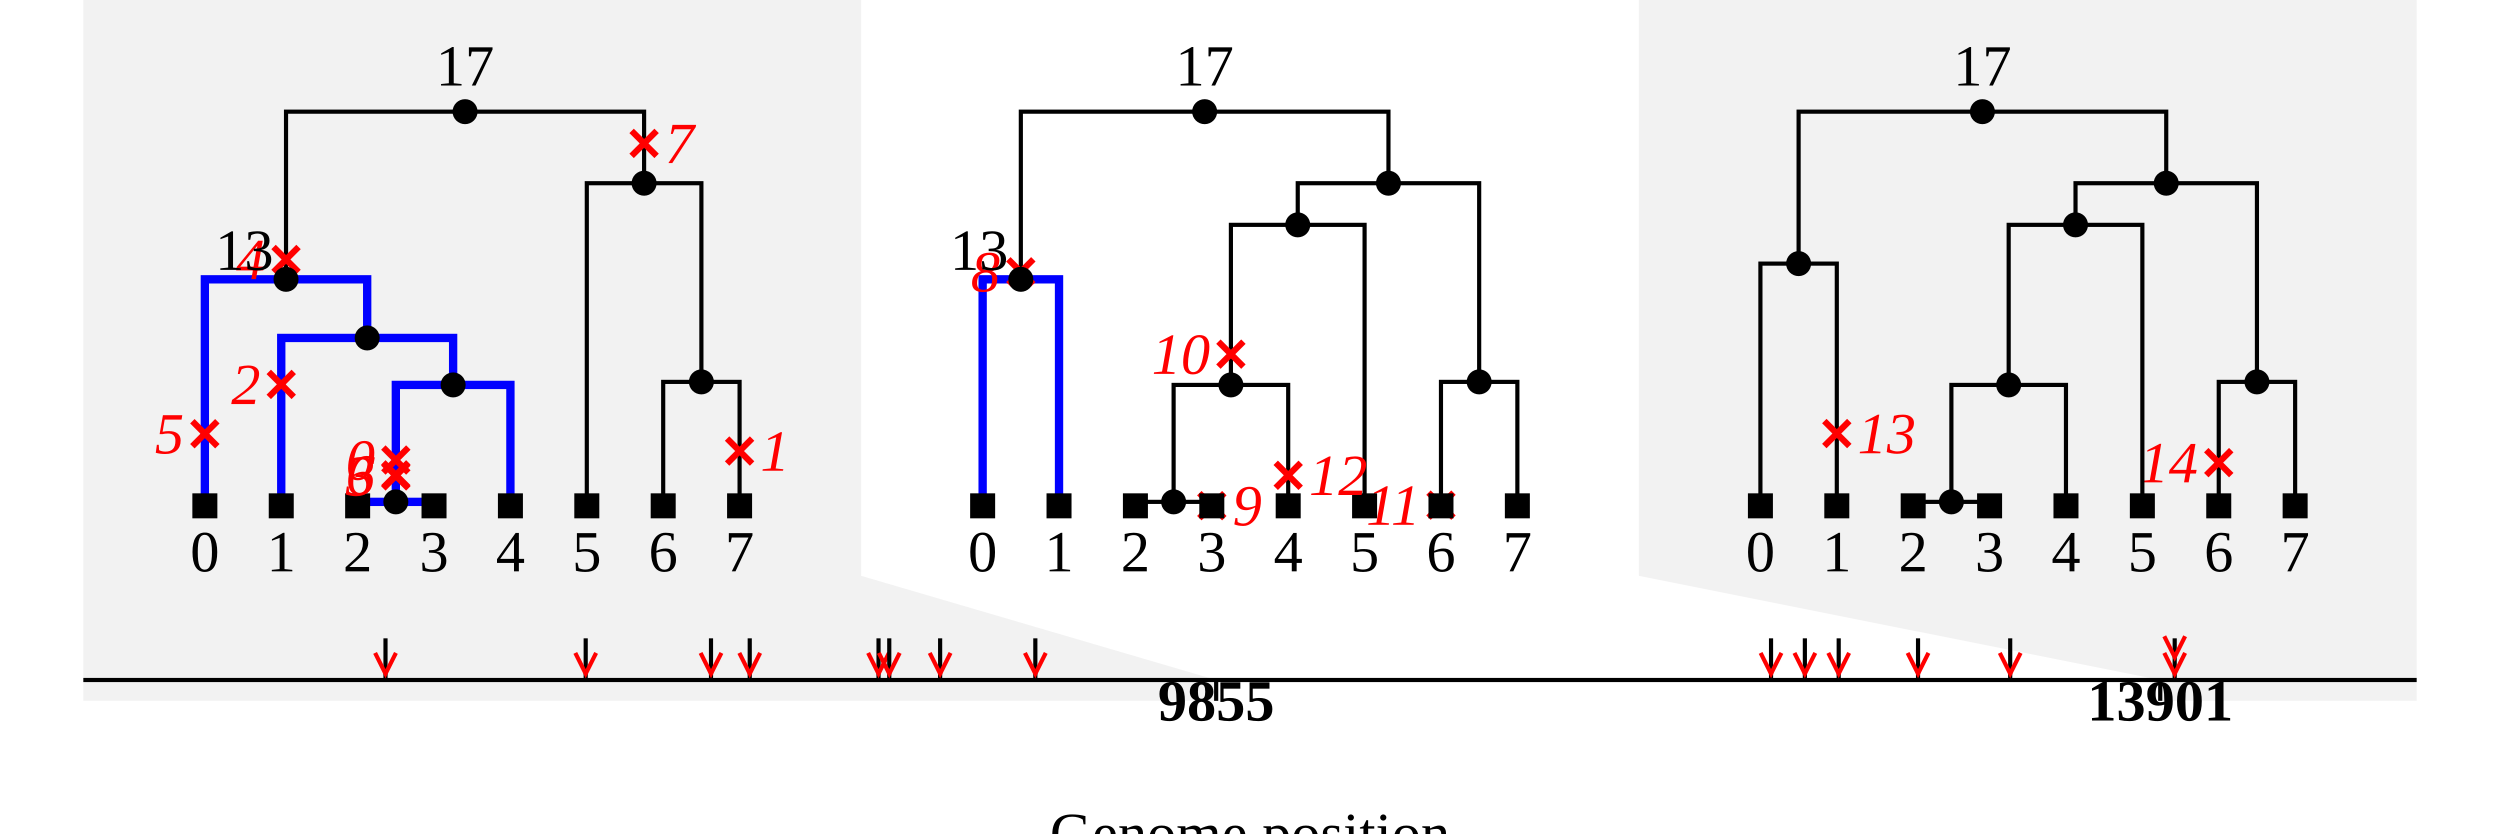
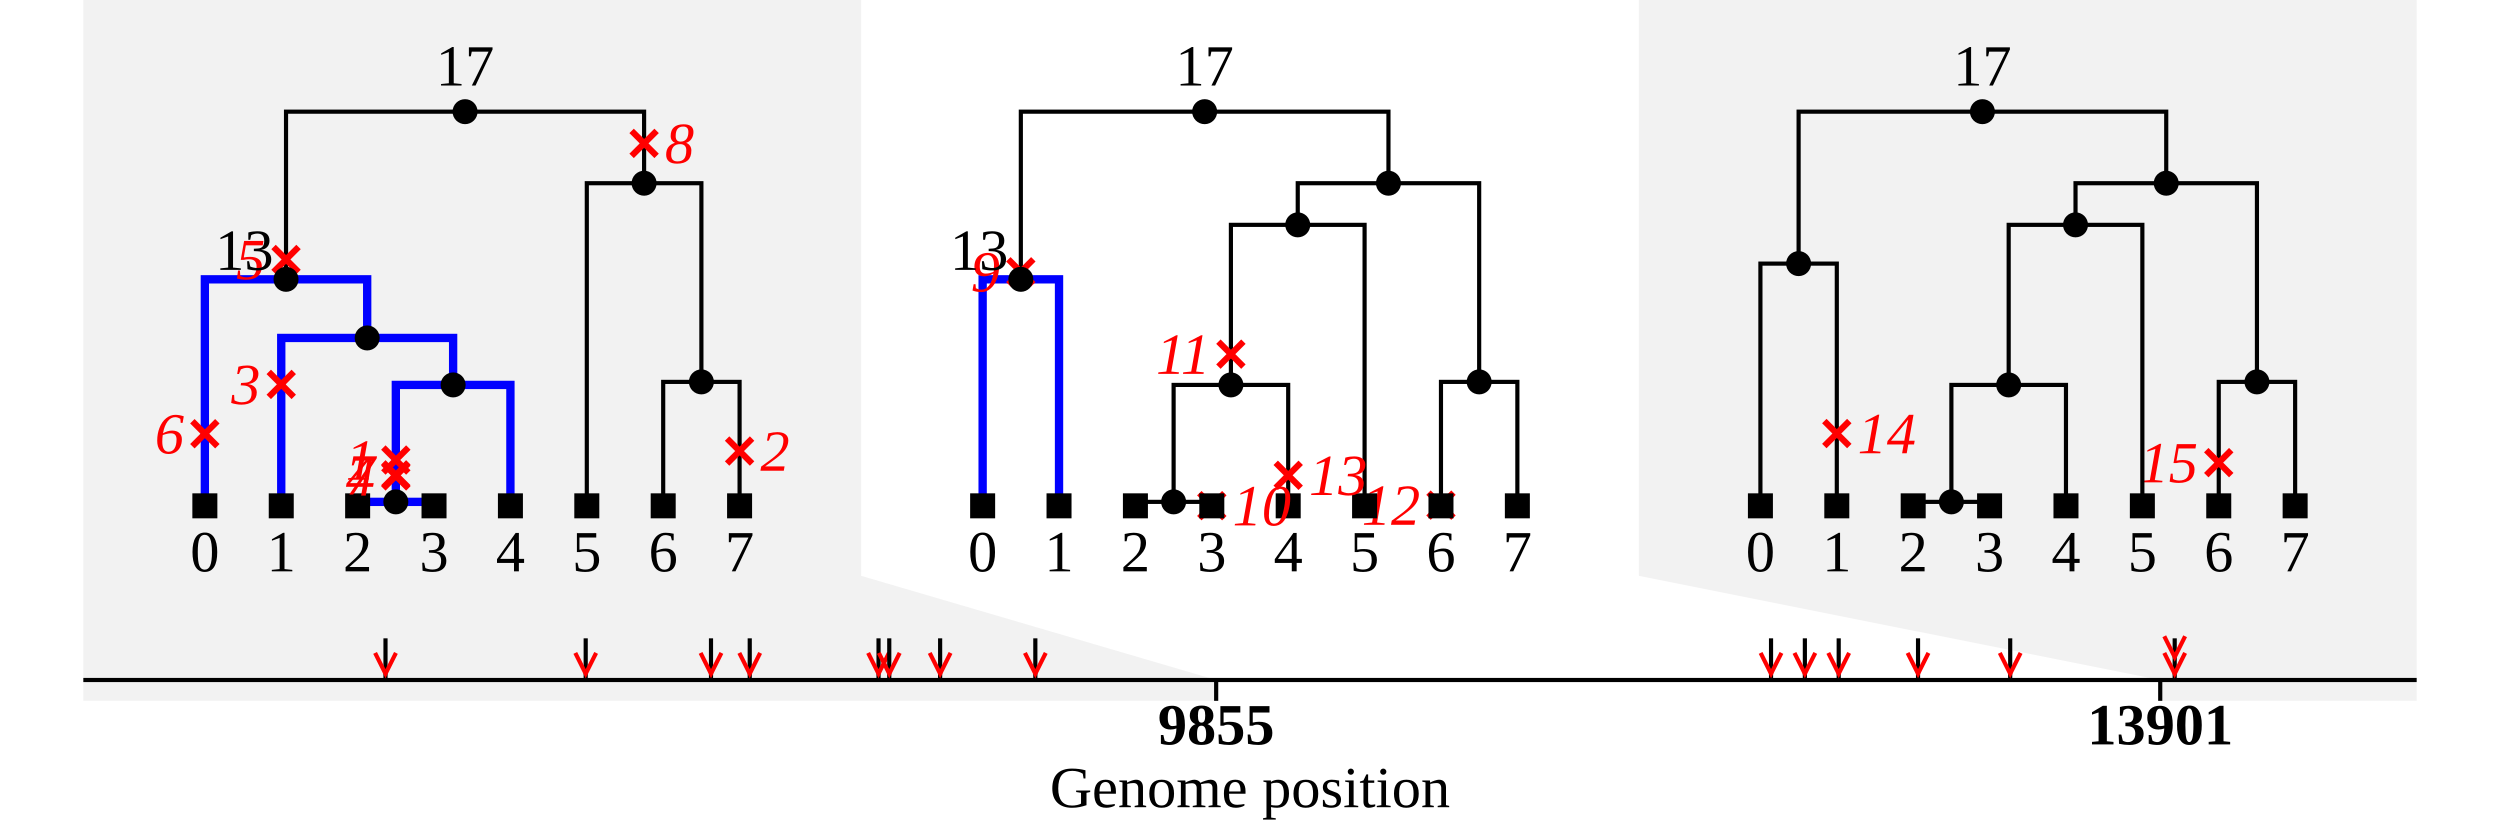
<svg xmlns="http://www.w3.org/2000/svg" baseProfile="full" height="200" version="1.1" width="600">
  <defs>
-     <style type="text/css">.background path {fill: #808080; fill-opacity:0}.background path:nth-child(odd) {fill-opacity:.1}.axes {font-size: 14px}.x-axis .tick .lab {font-weight: bold}.axes, .tree {font-size: 14px; text-anchor:middle}.y-axis line.grid {stroke: #FAFAFA}.y-axis &gt; .lab text {transform: translateX(0.8em) rotate(-90deg)}.x-axis .tick g {transform: translateY(0.9em)}.x-axis &gt; .lab text {transform: translateY(-0.8em)}.axes line, .edge {stroke:black; fill:none}.node &gt; .sym {fill: black; stroke: none}.site &gt; .sym {stroke: black}.mut text {fill: red; font-style: italic}.mut.extra text {fill: hotpink}.mut line {fill: none; stroke: none}.mut .sym {fill: none; stroke: red}.mut.extra .sym {stroke: hotpink}.node .mut .sym {stroke-width: 1.5px}.tree text, .tree-sequence text {dominant-baseline: central}.plotbox .lab.lft {text-anchor: end}.plotbox .lab.rgt {text-anchor: start}.n13 .node .edge {stroke: blue; stroke-width: 2px}</style>
+     <style type="text/css">.background path {fill: #808080; fill-opacity: 0}.background path:nth-child(odd) {fill-opacity: .1}.axes {font-size: 14px}.x-axis .tick .lab {font-weight: bold; dominant-baseline: hanging}.axes, .tree {font-size: 14px; text-anchor: middle}.axes line, .edge {stroke: black; fill: none}.y-axis .grid {stroke: #FAFAFA}.node &gt; .sym {fill: black; stroke: none}.site &gt; .sym {stroke: black}.mut text {fill: red; font-style: italic}.mut.extra text {fill: hotpink}.mut line {fill: none; stroke: none}.mut .sym {fill: none; stroke: red}.mut.extra .sym {stroke: hotpink}.node .mut .sym {stroke-width: 1.5px}.tree text, .tree-sequence text {dominant-baseline: central}.plotbox .lab.lft {text-anchor: end}.plotbox .lab.rgt {text-anchor: start}.n13 .node .edge {stroke: blue; stroke-width: 2px}</style>
  </defs>
  <g class="tree-sequence">
    <g class="background">
      <path d="M20,0 l186.667,0 l0,138.2 l85.213,25 l0,5 l-271.88,0 l0,-5 l0,-25 l0,-138.2z" />
      <path d="M206.667,0 l186.667,0 l0,138.2 l125.123,25 l0,5 l-226.576,0 l0,-5 l-85.213,-25 l0,-138.2z" />
      <path d="M393.333,0 l186.667,0 l0,138.2 l0,25 l0,5 l-61.544,0 l0,-5 l-125.123,-25 l0,-138.2z" />
    </g>
    <g class="axes">
      <g class="x-axis">
-         <g class="lab" transform="translate(300,200)">
-           <text text-anchor="middle">Genome position</text>
+         <g transform="translate(300,200)">
+           <text class="lab" text-anchor="middle" transform="translate(0 -11)">Genome position</text>
        </g>
        <line x1="20" x2="580" y1="163.2" y2="163.2" />
-         <g class="tick" transform="translate(291.88 163.2)">
-           <line x1="0" x2="0" y1="0" y2="5" />
-           <g class="lab" transform="translate(0,5)">
-             <text>9855</text>
-           </g>
-         </g>
-         <g class="tick" transform="translate(518.456 163.2)">
-           <line x1="0" x2="0" y1="0" y2="5" />
-           <g class="lab" transform="translate(0,5)">
-             <text>13901</text>
-           </g>
-         </g>
-         <g class="site s0" transform="translate(92.52 163.2)">
-           <line class="sym" x1="0" x2="0" y1="0" y2="-10" />
-           <g class="mut m0">
-             <polyline class="sym" points="2.5,-6.5 0,-1.5 -2.5,-6.5" />
-           </g>
-         </g>
-         <g class="site s1" transform="translate(140.568 163.2)">
+         <g class="ticks">
+           <g class="tick" transform="translate(291.88 163.2)">
+             <line x1="0" x2="0" y1="0" y2="5" />
+             <g transform="translate(0,6)">
+               <text class="lab">9855</text>
+             </g>
+           </g>
+           <g class="tick" transform="translate(518.456 163.2)">
+             <line x1="0" x2="0" y1="0" y2="5" />
+             <g transform="translate(0,6)">
+               <text class="lab">13901</text>
+             </g>
+           </g>
+         </g>
+         <g class="site s1" transform="translate(92.52 163.2)">
          <line class="sym" x1="0" x2="0" y1="0" y2="-10" />
          <g class="mut m1">
            <polyline class="sym" points="2.5,-6.5 0,-1.5 -2.5,-6.5" />
          </g>
        </g>
-         <g class="site s2" transform="translate(170.64 163.2)">
+         <g class="site s2" transform="translate(140.568 163.2)">
          <line class="sym" x1="0" x2="0" y1="0" y2="-10" />
          <g class="mut m2">
            <polyline class="sym" points="2.5,-6.5 0,-1.5 -2.5,-6.5" />
          </g>
        </g>
-         <g class="site s3" transform="translate(179.936 163.2)">
+         <g class="site s3" transform="translate(170.64 163.2)">
          <line class="sym" x1="0" x2="0" y1="0" y2="-10" />
          <g class="mut m3">
            <polyline class="sym" points="2.5,-6.5 0,-1.5 -2.5,-6.5" />
          </g>
        </g>
-         <g class="site s4" transform="translate(210.848 163.2)">
+         <g class="site s4" transform="translate(179.936 163.2)">
          <line class="sym" x1="0" x2="0" y1="0" y2="-10" />
          <g class="mut m4">
            <polyline class="sym" points="2.5,-6.5 0,-1.5 -2.5,-6.5" />
          </g>
        </g>
-         <g class="site s5" transform="translate(213.424 163.2)">
+         <g class="site s5" transform="translate(210.848 163.2)">
          <line class="sym" x1="0" x2="0" y1="0" y2="-10" />
          <g class="mut m5">
            <polyline class="sym" points="2.5,-6.5 0,-1.5 -2.5,-6.5" />
          </g>
        </g>
-         <g class="site s6" transform="translate(225.632 163.2)">
+         <g class="site s6" transform="translate(213.424 163.2)">
          <line class="sym" x1="0" x2="0" y1="0" y2="-10" />
          <g class="mut m6">
            <polyline class="sym" points="2.5,-6.5 0,-1.5 -2.5,-6.5" />
          </g>
        </g>
-         <g class="site s7" transform="translate(248.48 163.2)">
+         <g class="site s7" transform="translate(225.632 163.2)">
          <line class="sym" x1="0" x2="0" y1="0" y2="-10" />
          <g class="mut m7">
            <polyline class="sym" points="2.5,-6.5 0,-1.5 -2.5,-6.5" />
          </g>
        </g>
-         <g class="site s8" transform="translate(425.048 163.2)">
+         <g class="site s8" transform="translate(248.48 163.2)">
          <line class="sym" x1="0" x2="0" y1="0" y2="-10" />
          <g class="mut m8">
            <polyline class="sym" points="2.5,-6.5 0,-1.5 -2.5,-6.5" />
          </g>
        </g>
-         <g class="site s9" transform="translate(433.168 163.2)">
+         <g class="site s9" transform="translate(425.048 163.2)">
          <line class="sym" x1="0" x2="0" y1="0" y2="-10" />
          <g class="mut m9">
            <polyline class="sym" points="2.5,-6.5 0,-1.5 -2.5,-6.5" />
          </g>
        </g>
-         <g class="site s10" transform="translate(441.288 163.2)">
+         <g class="site s10" transform="translate(433.168 163.2)">
          <line class="sym" x1="0" x2="0" y1="0" y2="-10" />
          <g class="mut m10">
            <polyline class="sym" points="2.5,-6.5 0,-1.5 -2.5,-6.5" />
          </g>
        </g>
-         <g class="site s11" transform="translate(460.328 163.2)">
+         <g class="site s11" transform="translate(441.288 163.2)">
          <line class="sym" x1="0" x2="0" y1="0" y2="-10" />
          <g class="mut m11">
            <polyline class="sym" points="2.5,-6.5 0,-1.5 -2.5,-6.5" />
          </g>
        </g>
-         <g class="site s12" transform="translate(482.448 163.2)">
+         <g class="site s12" transform="translate(460.328 163.2)">
          <line class="sym" x1="0" x2="0" y1="0" y2="-10" />
          <g class="mut m12">
            <polyline class="sym" points="2.5,-6.5 0,-1.5 -2.5,-6.5" />
          </g>
        </g>
-         <g class="site s13" transform="translate(521.928 163.2)">
-           <line class="sym" x1="0" x2="0" y1="0" y2="-10" />
+         <g class="site s13" transform="translate(482.448 163.2)">
+           <line class="sym" x1="0" x2="0" y1="0" y2="-10" />
+           <g class="mut m13">
+             <polyline class="sym" points="2.5,-6.5 0,-1.5 -2.5,-6.5" />
+           </g>
+         </g>
+         <g class="site s14" transform="translate(521.928 163.2)">
+           <line class="sym" x1="0" x2="0" y1="0" y2="-10" />
+           <g class="mut m15">
+             <polyline class="sym" points="2.5,-6.5 0,-1.5 -2.5,-6.5" />
+           </g>
          <g class="mut m14">
-             <polyline class="sym" points="2.5,-6.5 0,-1.5 -2.5,-6.5" />
-           </g>
-           <g class="mut m13">
            <polyline class="sym" points="2.5,-10.5 0,-5.5 -2.5,-10.5" />
          </g>
        </g>
      </g>
    </g>
    <g class="plotbox trees">
-       <g class="tree t1" transform="translate(20 0)">
+       <g class="tree t0" transform="translate(20 0)">
        <g class="plotbox">
-           <g class="node n17 p3 root" transform="translate(91.6146 26.8)">
-             <g class="a17 m4 node n13 p3 s4" transform="translate(-42.9687 40.2375)">
-               <g class="a13 i0 leaf m5 node n0 p0 s5 sample" transform="translate(-19.4792 54.3625)">
+           <g class="c2 node n17 p3 root" transform="translate(91.6146 26.8)">
+             <g class="a17 c2 m5 node n13 p3 s5" transform="translate(-42.9687 40.2375)">
+               <g class="a13 i0 leaf m6 node n0 p0 s6 sample" transform="translate(-19.4792 54.3625)">
                <path class="edge" d="M 0 0 V -54.362 H 19.479" />
-                 <g class="mut m5 s5" transform="translate(0 -17.3034)">
+                 <g class="mut m6 s6" transform="translate(0 -17.3034)">
                  <line x1="0" x2="0" y1="0" y2="17.303" />
                  <path class="sym" d="M -3,-3 l 6,6 M -3,3 l 6,-6" />
-                   <text class="lab lft" transform="translate(-5 0)">5</text>
+                   <text class="lab lft" transform="translate(-5 0)">6</text>
                </g>
                <rect class="sym" height="6" width="6" x="-3" y="-3" />
                <text class="lab" transform="translate(0 11)">0</text>
              </g>
-               <g class="a13 node n12 p3" transform="translate(19.4792 14.0706)">
-                 <g class="a12 i0 leaf m2 node n1 p0 s2 sample" transform="translate(-20.625 40.2919)">
+               <g class="a13 c2 node n12 p3" transform="translate(19.4792 14.0706)">
+                 <g class="a12 i0 leaf m3 node n1 p0 s3 sample" transform="translate(-20.625 40.2919)">
                  <path class="edge" d="M 0 0 V -40.292 H 20.625" />
-                   <g class="mut m2 s2" transform="translate(0 -29.1465)">
+                   <g class="mut m3 s3" transform="translate(0 -29.1465)">
                    <line x1="0" x2="0" y1="0" y2="29.146" />
                    <path class="sym" d="M -3,-3 l 6,6 M -3,3 l 6,-6" />
-                     <text class="lab lft" transform="translate(-5 0)">2</text>
+                     <text class="lab lft" transform="translate(-5 0)">3</text>
                  </g>
                  <rect class="sym" height="6" width="6" x="-3" y="-3" />
                  <text class="lab" transform="translate(0 11)">1</text>
                </g>
-                 <g class="a12 node n9 p3" transform="translate(20.625 11.2733)">
+                 <g class="a12 c2 node n9 p3" transform="translate(20.625 11.2733)">
                  <g class="a9 i2 leaf node n4 p1 sample" transform="translate(13.75 29.0186)">
                    <path class="edge" d="M 0 0 V -29.019 H -13.75" />
                    <rect class="sym" height="6" width="6" x="-3" y="-3" />
                    <text class="lab" transform="translate(0 11)">4</text>
                  </g>
-                   <g class="a9 m0 m3 m6 node n8 p0 s0 s3 s6" transform="translate(-13.75 28.067)">
+                   <g class="a9 c2 m1 m4 m7 node n8 p0 s1 s4 s7" transform="translate(-13.75 28.067)">
                    <g class="a8 i1 leaf node n2 p0 sample" transform="translate(-9.16667 0.95157)">
                      <path class="edge" d="M 0 0 V -0.952 H 9.167" />
                      <rect class="sym" height="6" width="6" x="-3" y="-3" />
                      <text class="lab" transform="translate(0 11)">2</text>
                    </g>
                    <g class="a8 i1 leaf node n3 p0 sample" transform="translate(9.16667 0.95157)">
                      <path class="edge" d="M 0 0 V -0.952 H -9.167" />
                      <rect class="sym" height="6" width="6" x="-3" y="-3" />
                      <text class="lab" transform="translate(0 11)">3</text>
                    </g>
                    <path class="edge" d="M 0 0 V -28.067 H 13.75" />
-                     <g class="mut m0 s0" transform="translate(0 -10.0438)">
+                     <g class="mut m1 s1" transform="translate(0 -10.0438)">
                      <line x1="0" x2="0" y1="0" y2="10.044" />
                      <path class="sym" d="M -3,-3 l 6,6 M -3,3 l 6,-6" />
-                       <text class="lab lft" transform="translate(-5 0)">0</text>
-                     </g>
-                     <g class="mut m6 s6" transform="translate(0 -6.48256)">
+                       <text class="lab lft" transform="translate(-5 0)">1</text>
+                     </g>
+                     <g class="mut m7 s7" transform="translate(0 -6.48256)">
                      <line x1="0" x2="0" y1="0" y2="6.483" />
                      <path class="sym" d="M -3,-3 l 6,6 M -3,3 l 6,-6" />
-                       <text class="lab lft" transform="translate(-5 0)">6</text>
-                     </g>
-                     <g class="mut m3 s3" transform="translate(0 -6.2275)">
+                       <text class="lab lft" transform="translate(-5 0)">7</text>
+                     </g>
+                     <g class="mut m4 s4" transform="translate(0 -6.2275)">
                      <line x1="0" x2="0" y1="0" y2="6.228" />
                      <path class="sym" d="M -3,-3 l 6,6 M -3,3 l 6,-6" />
-                       <text class="lab lft" transform="translate(-5 0)">3</text>
+                       <text class="lab lft" transform="translate(-5 0)">4</text>
                    </g>
                    <circle class="sym" cx="0" cy="0" r="3" />
                    <text class="lab lft" transform="translate(-3 -7.0)" />
                  </g>
                  <path class="edge" d="M 0 0 V -11.273 H -20.625" />
                  <circle class="sym" cx="0" cy="0" r="3" />
                  <text class="lab rgt" transform="translate(3 -7.0)" />
                </g>
                <path class="edge" d="M 0 0 V -14.071 H -19.479" />
                <circle class="sym" cx="0" cy="0" r="3" />
                <text class="lab rgt" transform="translate(3 -7.0)" />
              </g>
              <path class="edge" d="M 0 0 V -40.237 H 42.969" />
-               <g class="mut m4 s4" transform="translate(0 -4.76423)">
+               <g class="mut m5 s5" transform="translate(0 -4.76423)">
                <line x1="0" x2="0" y1="0" y2="4.764" />
                <path class="sym" d="M -3,-3 l 6,6 M -3,3 l 6,-6" />
-                 <text class="lab lft" transform="translate(-5 0)">4</text>
+                 <text class="lab lft" transform="translate(-5 0)">5</text>
              </g>
              <circle class="sym" cx="0" cy="0" r="3" />
              <text class="lab lft" transform="translate(-3 -7.0)">13</text>
            </g>
-             <g class="a17 m7 node n16 p3 s7" transform="translate(42.9688 17.1723)">
+             <g class="a17 c2 m8 node n16 p3 s8" transform="translate(42.9688 17.1723)">
              <g class="a16 i2 leaf node n5 p1 sample" transform="translate(-13.75 77.4277)">
                <path class="edge" d="M 0 0 V -77.428 H 13.75" />
                <rect class="sym" height="6" width="6" x="-3" y="-3" />
                <text class="lab" transform="translate(0 11)">5</text>
              </g>
-               <g class="a16 node n10 p3" transform="translate(13.75 47.6807)">
+               <g class="a16 c2 node n10 p3" transform="translate(13.75 47.6807)">
                <g class="a10 i3 leaf node n6 p2 sample" transform="translate(-9.16667 29.747)">
                  <path class="edge" d="M 0 0 V -29.747 H 9.167" />
                  <rect class="sym" height="6" width="6" x="-3" y="-3" />
                  <text class="lab" transform="translate(0 11)">6</text>
                </g>
-                 <g class="a10 i3 leaf m1 node n7 p2 s1 sample" transform="translate(9.16667 29.747)">
+                 <g class="a10 i3 leaf m2 node n7 p2 s2 sample" transform="translate(9.16667 29.747)">
                  <path class="edge" d="M 0 0 V -29.747 H -9.167" />
-                   <g class="mut m1 s1" transform="translate(0 -13.1501)">
+                   <g class="mut m2 s2" transform="translate(0 -13.1501)">
                    <line x1="0" x2="0" y1="0" y2="13.15" />
                    <path class="sym" d="M -3,-3 l 6,6 M -3,3 l 6,-6" />
-                     <text class="lab rgt" transform="translate(5 0)">1</text>
+                     <text class="lab rgt" transform="translate(5 0)">2</text>
                  </g>
                  <rect class="sym" height="6" width="6" x="-3" y="-3" />
                  <text class="lab" transform="translate(0 11)">7</text>
                </g>
                <path class="edge" d="M 0 0 V -47.681 H -13.75" />
                <circle class="sym" cx="0" cy="0" r="3" />
                <text class="lab rgt" transform="translate(3 -7.0)" />
              </g>
              <path class="edge" d="M 0 0 V -17.172 H -42.969" />
-               <g class="mut m7 s7" transform="translate(0 -9.55803)">
+               <g class="mut m8 s8" transform="translate(0 -9.55803)">
                <line x1="0" x2="0" y1="0" y2="9.558" />
                <path class="sym" d="M -3,-3 l 6,6 M -3,3 l 6,-6" />
-                 <text class="lab rgt" transform="translate(5 0)">7</text>
+                 <text class="lab rgt" transform="translate(5 0)">8</text>
              </g>
              <circle class="sym" cx="0" cy="0" r="3" />
              <text class="lab rgt" transform="translate(3 -7.0)" />
            </g>
            <circle class="sym" cx="0" cy="0" r="3" />
            <text class="lab" transform="translate(0 -11)">17</text>
          </g>
        </g>
      </g>
-       <g class="tree t2" transform="translate(206.667 0)">
+       <g class="tree t1" transform="translate(206.667 0)">
        <g class="plotbox">
-           <g class="node n17 p3 root" transform="translate(82.4479 26.8)">
-             <g class="a17 m8 node n13 p3 s8" transform="translate(-44.1146 40.2375)">
+           <g class="c2 node n17 p3 root" transform="translate(82.4479 26.8)">
+             <g class="a17 c2 m9 node n13 p3 s9" transform="translate(-44.1146 40.2375)">
              <g class="a13 i0 leaf node n0 p0 sample" transform="translate(-9.16667 54.3625)">
                <path class="edge" d="M 0 0 V -54.362 H 9.167" />
                <rect class="sym" height="6" width="6" x="-3" y="-3" />
                <text class="lab" transform="translate(0 11)">0</text>
              </g>
              <g class="a13 i0 leaf node n1 p0 sample" transform="translate(9.16667 54.3625)">
                <path class="edge" d="M 0 0 V -54.362 H -9.167" />
                <rect class="sym" height="6" width="6" x="-3" y="-3" />
                <text class="lab" transform="translate(0 11)">1</text>
              </g>
              <path class="edge" d="M 0 0 V -40.237 H 44.115" />
-               <g class="mut m8 s8" transform="translate(0 -1.80647)">
+               <g class="mut m9 s9" transform="translate(0 -1.80647)">
                <line x1="0" x2="0" y1="0" y2="1.806" />
                <path class="sym" d="M -3,-3 l 6,6 M -3,3 l 6,-6" />
-                 <text class="lab lft" transform="translate(-5 0)">8</text>
+                 <text class="lab lft" transform="translate(-5 0)">9</text>
              </g>
              <circle class="sym" cx="0" cy="0" r="3" />
              <text class="lab lft" transform="translate(-3 -7.0)">13</text>
            </g>
-             <g class="a17 node n16 p3" transform="translate(44.1146 17.1723)">
-               <g class="a16 node n10 p3" transform="translate(21.7708 47.6807)">
-                 <g class="a10 i3 leaf m11 node n6 p2 s11 sample" transform="translate(-9.16667 29.747)">
+             <g class="a17 c2 node n16 p3" transform="translate(44.1146 17.1723)">
+               <g class="a16 c2 node n10 p3" transform="translate(21.7708 47.6807)">
+                 <g class="a10 i3 leaf m12 node n6 p2 s12 sample" transform="translate(-9.16667 29.747)">
                  <path class="edge" d="M 0 0 V -29.747 H 9.167" />
-                   <g class="mut m11 s11" transform="translate(0 -0.16764)">
+                   <g class="mut m12 s12" transform="translate(0 -0.16764)">
                    <line x1="0" x2="0" y1="0" y2="0.168" />
                    <path class="sym" d="M -3,-3 l 6,6 M -3,3 l 6,-6" />
-                     <text class="lab lft" transform="translate(-5 0)">11</text>
+                     <text class="lab lft" transform="translate(-5 0)">12</text>
                  </g>
                  <rect class="sym" height="6" width="6" x="-3" y="-3" />
                  <text class="lab" transform="translate(0 11)">6</text>
                </g>
                <g class="a10 i3 leaf node n7 p2 sample" transform="translate(9.16667 29.747)">
                  <path class="edge" d="M 0 0 V -29.747 H -9.167" />
                  <rect class="sym" height="6" width="6" x="-3" y="-3" />
                  <text class="lab" transform="translate(0 11)">7</text>
                </g>
                <path class="edge" d="M 0 0 V -47.681 H -21.771" />
                <circle class="sym" cx="0" cy="0" r="3" />
                <text class="lab rgt" transform="translate(3 -7.0)" />
              </g>
-               <g class="a16 node n15 p3" transform="translate(-21.7708 9.99148)">
+               <g class="a16 c2 node n15 p3" transform="translate(-21.7708 9.99148)">
                <g class="a15 i2 leaf node n5 p1 sample" transform="translate(16.0417 67.4362)">
                  <path class="edge" d="M 0 0 V -67.436 H -16.042" />
                  <rect class="sym" height="6" width="6" x="-3" y="-3" />
                  <text class="lab" transform="translate(0 11)">5</text>
                </g>
-                 <g class="a15 m10 node n9 p3 s10" transform="translate(-16.0417 38.4177)">
-                   <g class="a9 i2 leaf m12 node n4 p1 s12 sample" transform="translate(13.75 29.0186)">
+                 <g class="a15 c2 m11 node n9 p3 s11" transform="translate(-16.0417 38.4177)">
+                   <g class="a9 i2 leaf m13 node n4 p1 s13 sample" transform="translate(13.75 29.0186)">
                    <path class="edge" d="M 0 0 V -29.019 H -13.75" />
-                     <g class="mut m12 s12" transform="translate(0 -7.32564)">
+                     <g class="mut m13 s13" transform="translate(0 -7.32564)">
                      <line x1="0" x2="0" y1="0" y2="7.326" />
                      <path class="sym" d="M -3,-3 l 6,6 M -3,3 l 6,-6" />
-                       <text class="lab rgt" transform="translate(5 0)">12</text>
+                       <text class="lab rgt" transform="translate(5 0)">13</text>
                    </g>
                    <rect class="sym" height="6" width="6" x="-3" y="-3" />
                    <text class="lab" transform="translate(0 11)">4</text>
                  </g>
-                   <g class="a9 node n8 p0" transform="translate(-13.75 28.067)">
+                   <g class="a9 c2 node n8 p0" transform="translate(-13.75 28.067)">
                    <g class="a8 i1 leaf node n2 p0 sample" transform="translate(-9.16667 0.95157)">
                      <path class="edge" d="M 0 0 V -0.952 H 9.167" />
                      <rect class="sym" height="6" width="6" x="-3" y="-3" />
                      <text class="lab" transform="translate(0 11)">2</text>
                    </g>
-                     <g class="a8 i1 leaf m9 node n3 p0 s9 sample" transform="translate(9.16667 0.95157)">
+                     <g class="a8 i1 leaf m10 node n3 p0 s10 sample" transform="translate(9.16667 0.95157)">
                      <path class="edge" d="M 0 0 V -0.952 H -9.167" />
-                       <g class="mut m9 s9" transform="translate(0 -0.0388272)">
+                       <g class="mut m10 s10" transform="translate(0 -0.0388272)">
                        <line x1="0" x2="0" y1="0" y2="0.039" />
                        <path class="sym" d="M -3,-3 l 6,6 M -3,3 l 6,-6" />
-                         <text class="lab rgt" transform="translate(5 0)">9</text>
+                         <text class="lab rgt" transform="translate(5 0)">10</text>
                      </g>
                      <rect class="sym" height="6" width="6" x="-3" y="-3" />
                      <text class="lab" transform="translate(0 11)">3</text>
                    </g>
                    <path class="edge" d="M 0 0 V -28.067 H 13.75" />
                    <circle class="sym" cx="0" cy="0" r="3" />
                    <text class="lab lft" transform="translate(-3 -7.0)" />
                  </g>
                  <path class="edge" d="M 0 0 V -38.418 H 16.042" />
-                   <g class="mut m10 s10" transform="translate(0 -7.38769)">
+                   <g class="mut m11 s11" transform="translate(0 -7.38769)">
                    <line x1="0" x2="0" y1="0" y2="7.388" />
                    <path class="sym" d="M -3,-3 l 6,6 M -3,3 l 6,-6" />
-                     <text class="lab lft" transform="translate(-5 0)">10</text>
+                     <text class="lab lft" transform="translate(-5 0)">11</text>
                  </g>
                  <circle class="sym" cx="0" cy="0" r="3" />
                  <text class="lab lft" transform="translate(-3 -7.0)" />
                </g>
                <path class="edge" d="M 0 0 V -9.991 H 21.771" />
                <circle class="sym" cx="0" cy="0" r="3" />
                <text class="lab lft" transform="translate(-3 -7.0)" />
              </g>
              <path class="edge" d="M 0 0 V -17.172 H -44.115" />
              <circle class="sym" cx="0" cy="0" r="3" />
              <text class="lab rgt" transform="translate(3 -7.0)" />
            </g>
            <circle class="sym" cx="0" cy="0" r="3" />
            <text class="lab" transform="translate(0 -11)">17</text>
          </g>
        </g>
      </g>
-       <g class="tree t3" transform="translate(393.333 0)">
+       <g class="tree t2" transform="translate(393.333 0)">
        <g class="plotbox">
-           <g class="node n17 p3 root" transform="translate(82.4479 26.8)">
-             <g class="a17 node n16 p3" transform="translate(44.1146 17.1723)">
-               <g class="a16 node n10 p3" transform="translate(21.7708 47.6807)">
-                 <g class="a10 i3 leaf m14 node n6 p2 s13 sample" transform="translate(-9.16667 29.747)">
+           <g class="c2 node n17 p3 root" transform="translate(82.4479 26.8)">
+             <g class="a17 c2 node n16 p3" transform="translate(44.1146 17.1723)">
+               <g class="a16 c2 node n10 p3" transform="translate(21.7708 47.6807)">
+                 <g class="a10 i3 leaf m15 node n6 p2 s14 sample" transform="translate(-9.16667 29.747)">
                  <path class="edge" d="M 0 0 V -29.747 H 9.167" />
-                   <g class="mut m14 s13" transform="translate(0 -10.3659)">
+                   <g class="mut m15 s14" transform="translate(0 -10.3659)">
                    <line x1="0" x2="0" y1="0" y2="10.366" />
                    <path class="sym" d="M -3,-3 l 6,6 M -3,3 l 6,-6" />
-                     <text class="lab lft" transform="translate(-5 0)">14</text>
+                     <text class="lab lft" transform="translate(-5 0)">15</text>
                  </g>
                  <rect class="sym" height="6" width="6" x="-3" y="-3" />
                  <text class="lab" transform="translate(0 11)">6</text>
                </g>
                <g class="a10 i3 leaf node n7 p2 sample" transform="translate(9.16667 29.747)">
                  <path class="edge" d="M 0 0 V -29.747 H -9.167" />
                  <rect class="sym" height="6" width="6" x="-3" y="-3" />
                  <text class="lab" transform="translate(0 11)">7</text>
                </g>
                <path class="edge" d="M 0 0 V -47.681 H -21.771" />
                <circle class="sym" cx="0" cy="0" r="3" />
                <text class="lab rgt" transform="translate(3 -7.0)" />
              </g>
-               <g class="a16 node n15 p3" transform="translate(-21.7708 9.99148)">
+               <g class="a16 c2 node n15 p3" transform="translate(-21.7708 9.99148)">
                <g class="a15 i2 leaf node n5 p1 sample" transform="translate(16.0417 67.4362)">
                  <path class="edge" d="M 0 0 V -67.436 H -16.042" />
                  <rect class="sym" height="6" width="6" x="-3" y="-3" />
                  <text class="lab" transform="translate(0 11)">5</text>
                </g>
-                 <g class="a15 node n9 p3" transform="translate(-16.0417 38.4177)">
+                 <g class="a15 c2 node n9 p3" transform="translate(-16.0417 38.4177)">
                  <g class="a9 i2 leaf node n4 p1 sample" transform="translate(13.75 29.0186)">
                    <path class="edge" d="M 0 0 V -29.019 H -13.75" />
                    <rect class="sym" height="6" width="6" x="-3" y="-3" />
                    <text class="lab" transform="translate(0 11)">4</text>
                  </g>
-                   <g class="a9 node n8 p0" transform="translate(-13.75 28.067)">
+                   <g class="a9 c2 node n8 p0" transform="translate(-13.75 28.067)">
                    <g class="a8 i1 leaf node n2 p0 sample" transform="translate(-9.16667 0.95157)">
                      <path class="edge" d="M 0 0 V -0.952 H 9.167" />
                      <rect class="sym" height="6" width="6" x="-3" y="-3" />
                      <text class="lab" transform="translate(0 11)">2</text>
                    </g>
                    <g class="a8 i1 leaf node n3 p0 sample" transform="translate(9.16667 0.95157)">
                      <path class="edge" d="M 0 0 V -0.952 H -9.167" />
                      <rect class="sym" height="6" width="6" x="-3" y="-3" />
                      <text class="lab" transform="translate(0 11)">3</text>
                    </g>
                    <path class="edge" d="M 0 0 V -28.067 H 13.75" />
                    <circle class="sym" cx="0" cy="0" r="3" />
                    <text class="lab lft" transform="translate(-3 -7.0)" />
                  </g>
                  <path class="edge" d="M 0 0 V -38.418 H 16.042" />
                  <circle class="sym" cx="0" cy="0" r="3" />
                  <text class="lab lft" transform="translate(-3 -7.0)" />
                </g>
                <path class="edge" d="M 0 0 V -9.991 H 21.771" />
                <circle class="sym" cx="0" cy="0" r="3" />
                <text class="lab lft" transform="translate(-3 -7.0)" />
              </g>
              <path class="edge" d="M 0 0 V -17.172 H -44.115" />
              <circle class="sym" cx="0" cy="0" r="3" />
              <text class="lab rgt" transform="translate(3 -7.0)" />
            </g>
-             <g class="a17 node n14 p3" transform="translate(-44.1146 36.4658)">
+             <g class="a17 c2 node n14 p3" transform="translate(-44.1146 36.4658)">
              <g class="a14 i0 leaf node n0 p0 sample" transform="translate(-9.16667 58.1342)">
                <path class="edge" d="M 0 0 V -58.134 H 9.167" />
                <rect class="sym" height="6" width="6" x="-3" y="-3" />
                <text class="lab" transform="translate(0 11)">0</text>
              </g>
-               <g class="a14 i0 leaf m13 node n1 p0 s13 sample" transform="translate(9.16667 58.1342)">
+               <g class="a14 i0 leaf m14 node n1 p0 s14 sample" transform="translate(9.16667 58.1342)">
                <path class="edge" d="M 0 0 V -58.134 H -9.167" />
-                 <g class="mut m13 s13" transform="translate(0 -17.3484)">
+                 <g class="mut m14 s14" transform="translate(0 -17.3484)">
                  <line x1="0" x2="0" y1="0" y2="17.348" />
                  <path class="sym" d="M -3,-3 l 6,6 M -3,3 l 6,-6" />
-                   <text class="lab rgt" transform="translate(5 0)">13</text>
+                   <text class="lab rgt" transform="translate(5 0)">14</text>
                </g>
                <rect class="sym" height="6" width="6" x="-3" y="-3" />
                <text class="lab" transform="translate(0 11)">1</text>
              </g>
              <path class="edge" d="M 0 0 V -36.466 H 44.115" />
              <circle class="sym" cx="0" cy="0" r="3" />
              <text class="lab lft" transform="translate(-3 -7.0)" />
            </g>
            <circle class="sym" cx="0" cy="0" r="3" />
            <text class="lab" transform="translate(0 -11)">17</text>
          </g>
        </g>
      </g>
    </g>
  </g>
</svg>
